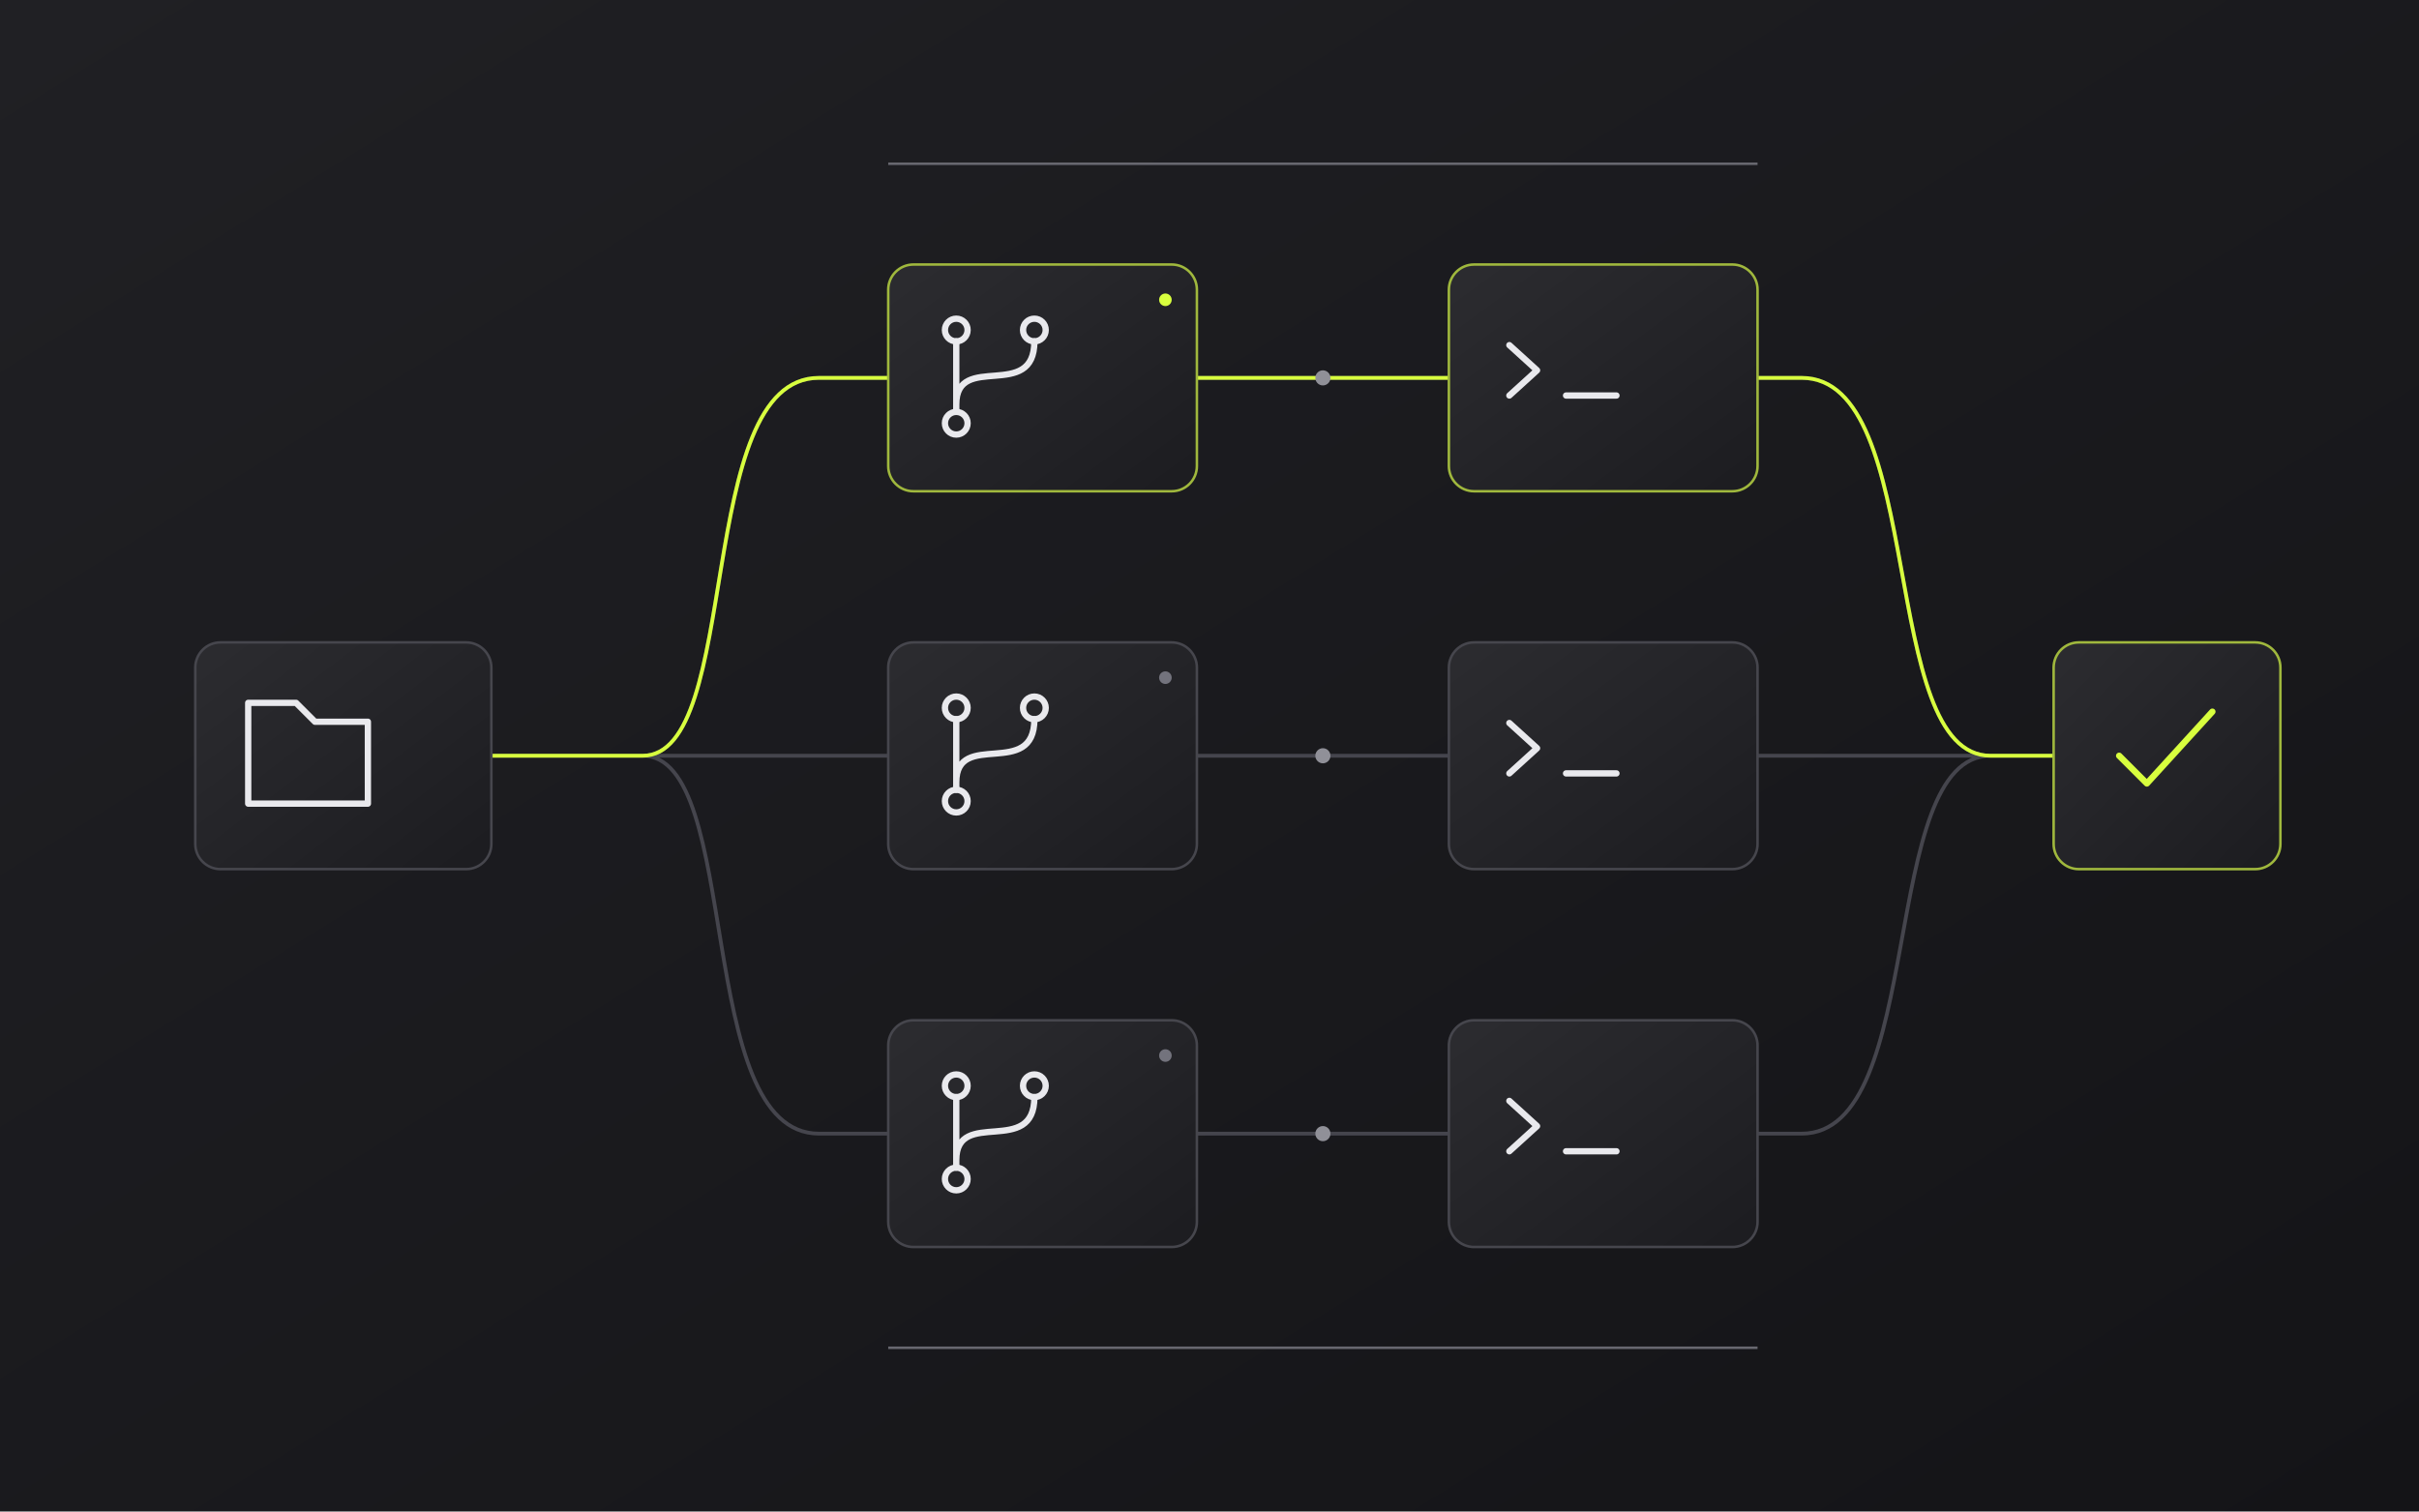
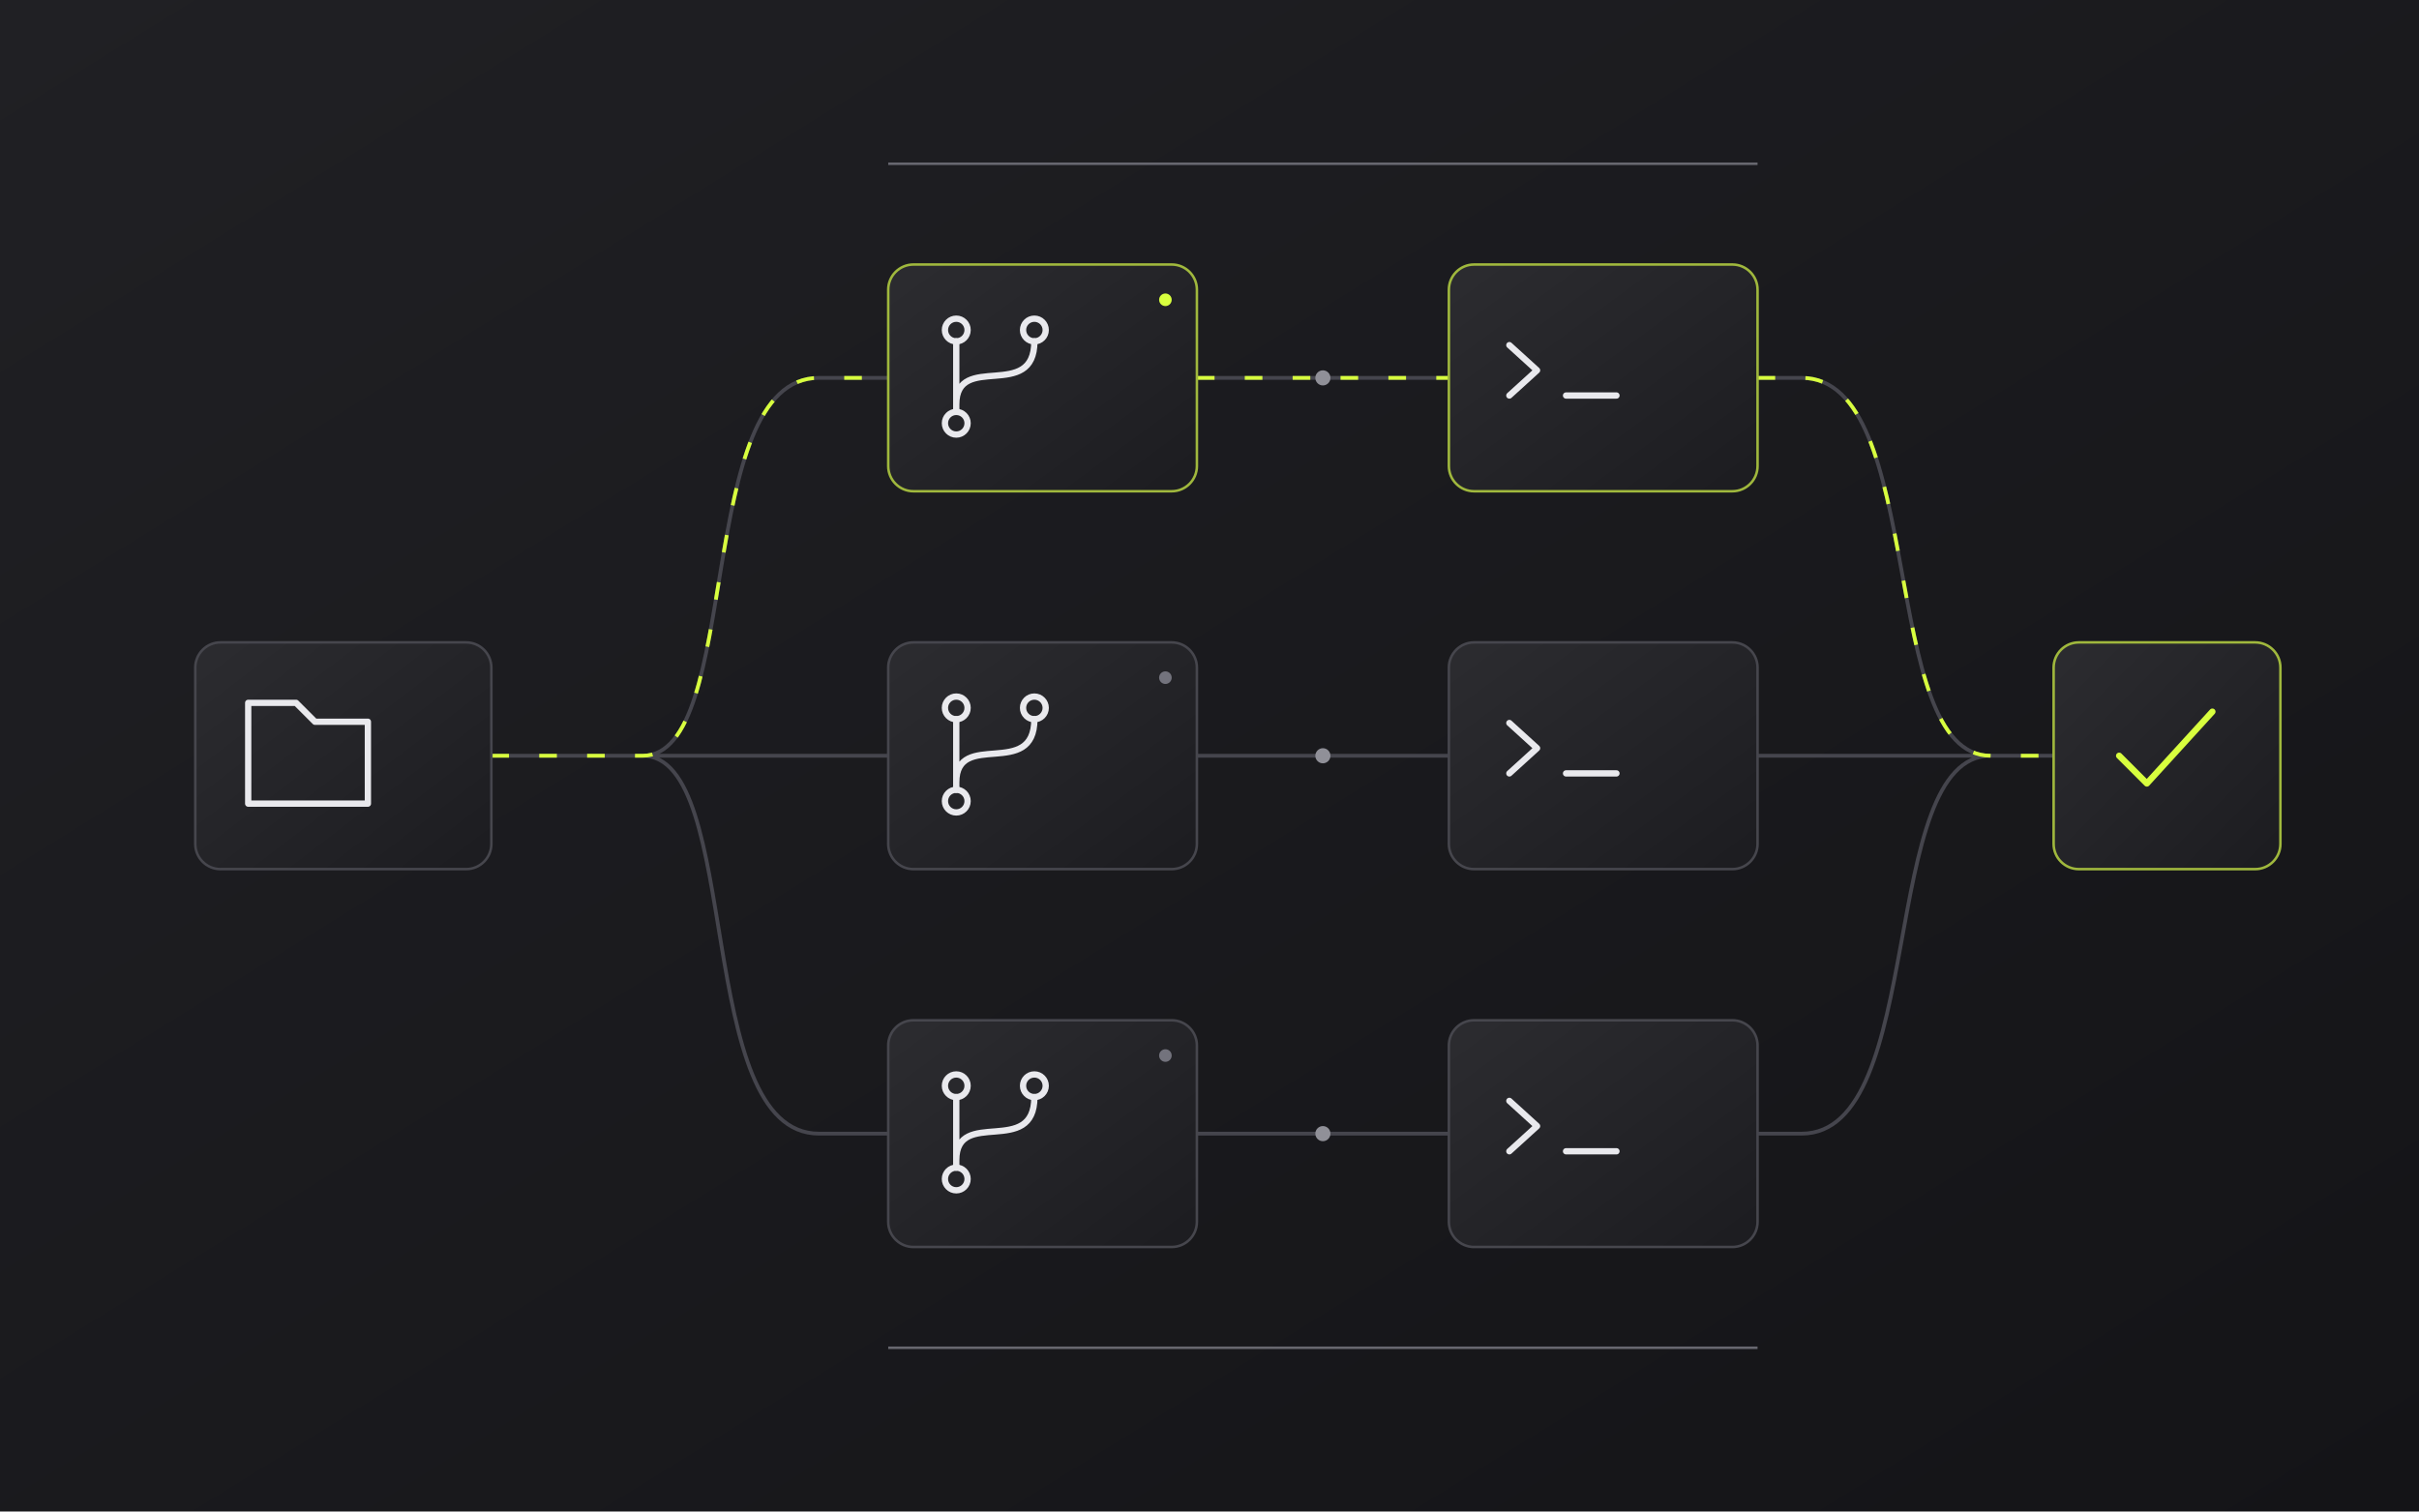
- <svg xmlns="http://www.w3.org/2000/svg" width="1920" height="1200" viewBox="0 0 1920 1200" fill="none">
+ <svg xmlns="http://www.w3.org/2000/svg" width="1920" height="1200" viewBox="0 0 1920 1200" fill="none" id="still">
  <defs>
    <linearGradient id="bg" x2="1" y2="1">
      <stop stop-color="#202024" />
      <stop offset="1" stop-color="#141417" />
    </linearGradient>
    <linearGradient id="card" x2="1" y2="1">
      <stop stop-color="#2c2c30" />
      <stop offset="1" stop-color="#1c1c20" />
    </linearGradient>
  </defs>
-   <path fill="url(#bg)" d="M0 0h1920v1200H0z" />
+   <style>.signal{stroke-dasharray:14 24;animation:signal-flow 2s linear 2}.pulse{animation:task-pulse 1.2s ease-in-out 3}.check{stroke-dasharray:120;animation:review-draw .8s 1.1s ease-out both}@keyframes signal-flow{from{stroke-dashoffset:152}to{stroke-dashoffset:0}}@keyframes task-pulse{0%,100%{opacity:1}50%{opacity:.4}}@keyframes review-draw{from{stroke-dashoffset:120}to{stroke-dashoffset:0}}@media(prefers-reduced-motion:reduce){*{animation:none!important}.signal{stroke-dasharray:none}}svg:target *{animation:none!important}svg:target .signal{stroke-dasharray:none}</style>
+   <path fill="url(#bg)" d="M0 0h1920v1200H0z" class="pulse" />
  <g stroke="#45454d" stroke-width="3">
    <path d="M390 600h120c80 0 40-300 140-300h55m-195 300c80 0 40 300 140 300h55m-195-300h195" />
    <path d="M950 300h200m-200 300h200m-200 300h200" />
    <path d="M1395 300h35c100 0 60 300 150 300h50m-235 0h235m-235 300h35c100 0 60-300 150-300" />
  </g>
-   <g stroke="#d8ff3e" stroke-width="3">
+   <g stroke="#d8ff3e" stroke-width="3" class="signal">
    <path d="M390 600h120c80 0 40-300 140-300h55m245 0h200m245 0h35c100 0 60 300 150 300h50" />
  </g>
  <g transform="translate(155 510)">
    <rect width="235" height="180" rx="20" fill="url(#card)" stroke="#46464d" stroke-width="2" />
    <g stroke="#e9e9ed" stroke-width="5" stroke-linejoin="round">
      <path d="M42 63V48h38l15 15h42v65H42z" />
    </g>
  </g>
  <g transform="translate(705 210)">
    <rect width="245" height="180" rx="20" fill="url(#card)" stroke="#a0b83d" stroke-width="2" />
    <g stroke="#e9e9ed" stroke-width="5" stroke-linecap="round">
      <circle cx="54" cy="52" r="9" />
      <circle cx="54" cy="126" r="9" />
      <circle cx="116" cy="52" r="9" />
      <path d="M54 61v56m62-56c0 48-62 8-62 50" />
    </g>
  </g>
  <g transform="translate(1150 210)">
    <rect width="245" height="180" rx="20" fill="url(#card)" stroke="#a0b83d" stroke-width="2" />
    <g stroke="#e9e9ed" stroke-width="5" stroke-linecap="round" stroke-linejoin="round">
      <path d="m48 64 22 20-22 20m45 0h40" />
    </g>
  </g>
-   <circle cx="925" cy="238" r="5" fill="#d8ff3e" />
+   <circle cx="925" cy="238" r="5" fill="#d8ff3e" class="pulse" />
  <g transform="translate(705 510)">
    <rect width="245" height="180" rx="20" fill="url(#card)" stroke="#46464d" stroke-width="2" />
    <g stroke="#e9e9ed" stroke-width="5" stroke-linecap="round">
      <circle cx="54" cy="52" r="9" />
      <circle cx="54" cy="126" r="9" />
      <circle cx="116" cy="52" r="9" />
      <path d="M54 61v56m62-56c0 48-62 8-62 50" />
    </g>
  </g>
  <g transform="translate(1150 510)">
    <rect width="245" height="180" rx="20" fill="url(#card)" stroke="#46464d" stroke-width="2" />
    <g stroke="#e9e9ed" stroke-width="5" stroke-linecap="round" stroke-linejoin="round">
      <path d="m48 64 22 20-22 20m45 0h40" />
    </g>
  </g>
  <circle cx="925" cy="538" r="5" fill="#73737d" />
  <g transform="translate(705 810)">
    <rect width="245" height="180" rx="20" fill="url(#card)" stroke="#46464d" stroke-width="2" />
    <g stroke="#e9e9ed" stroke-width="5" stroke-linecap="round">
      <circle cx="54" cy="52" r="9" />
      <circle cx="54" cy="126" r="9" />
      <circle cx="116" cy="52" r="9" />
      <path d="M54 61v56m62-56c0 48-62 8-62 50" />
    </g>
  </g>
  <g transform="translate(1150 810)">
    <rect width="245" height="180" rx="20" fill="url(#card)" stroke="#46464d" stroke-width="2" />
    <g stroke="#e9e9ed" stroke-width="5" stroke-linecap="round" stroke-linejoin="round">
      <path d="m48 64 22 20-22 20m45 0h40" />
    </g>
  </g>
  <circle cx="925" cy="838" r="5" fill="#73737d" />
  <g transform="translate(1630 510)">
    <rect width="180" height="180" rx="20" fill="url(#card)" stroke="#a0b83d" stroke-width="2" />
    <g stroke="#d8ff3e" stroke-width="5" stroke-linecap="round" stroke-linejoin="round">
-       <path d="m52 90 22 22 52-57" />
+       <path d="m52 90 22 22 52-57" class="check" />
    </g>
  </g>
  <g fill="#909098">
    <circle cx="1050" cy="300" r="6" />
    <circle cx="1050" cy="600" r="6" />
    <circle cx="1050" cy="900" r="6" />
  </g>
  <g stroke="#67676f" stroke-width="2">
    <path d="M705 130h690m-690 940h690" />
  </g>
</svg>
